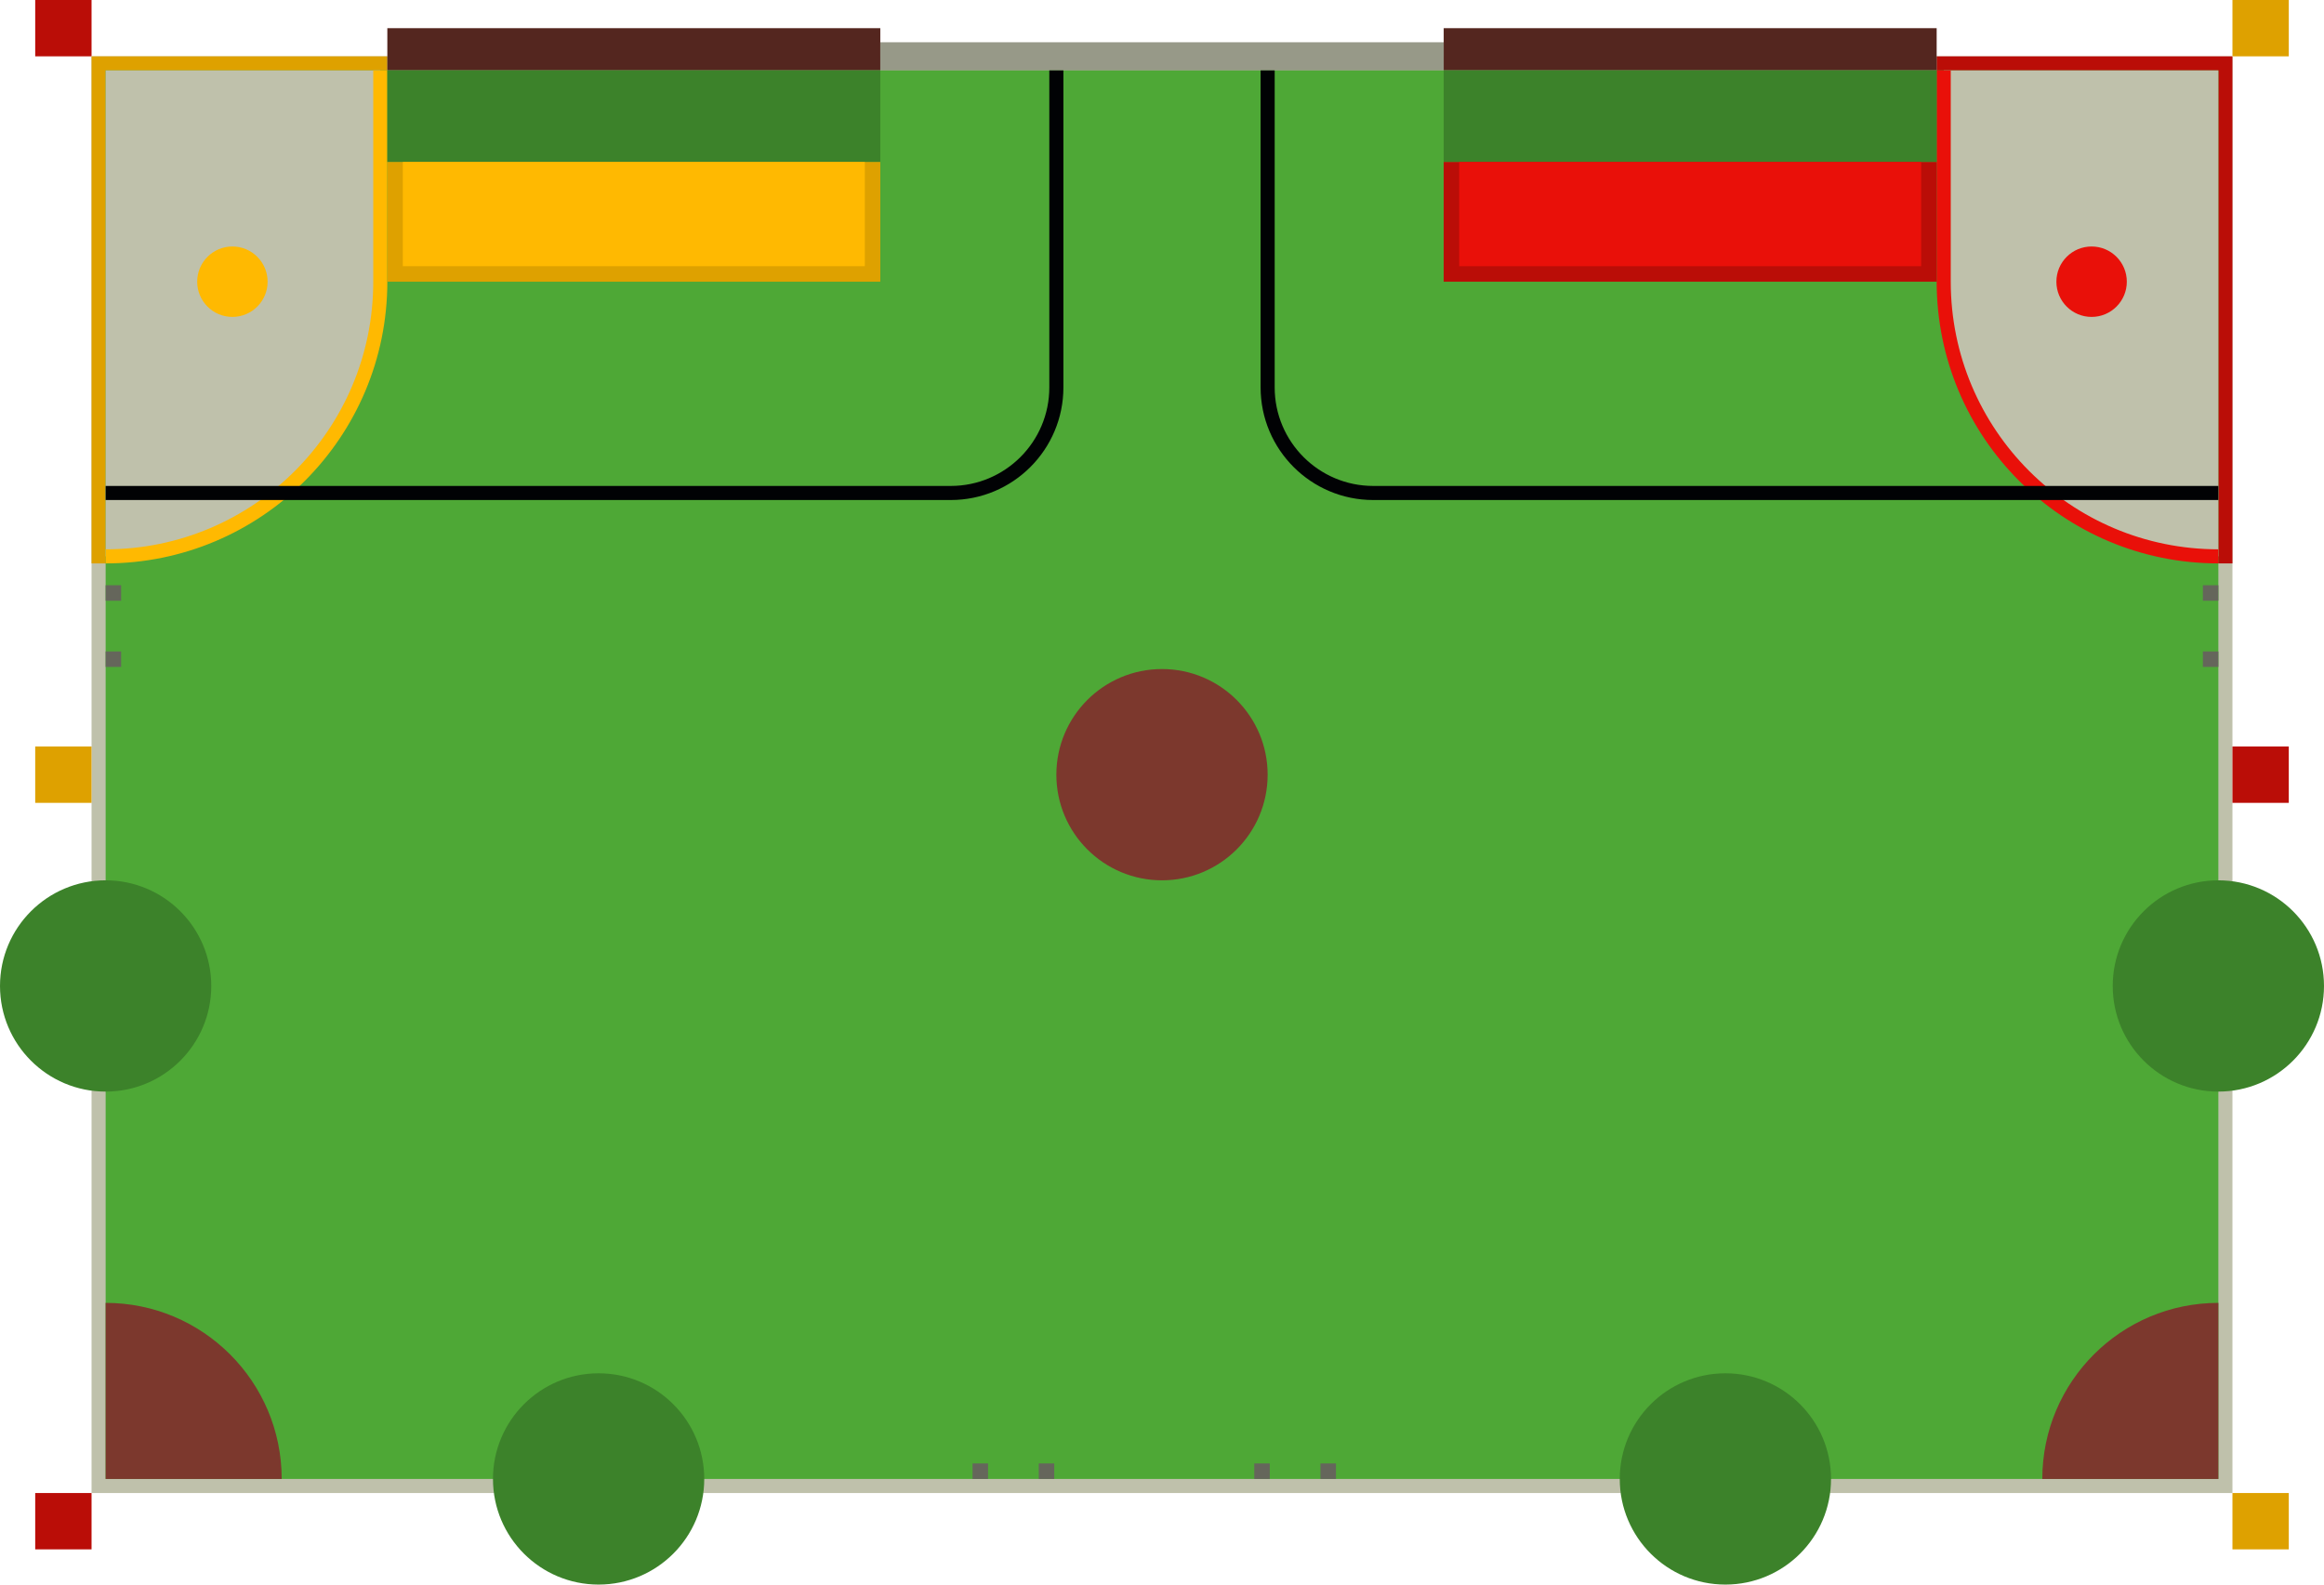
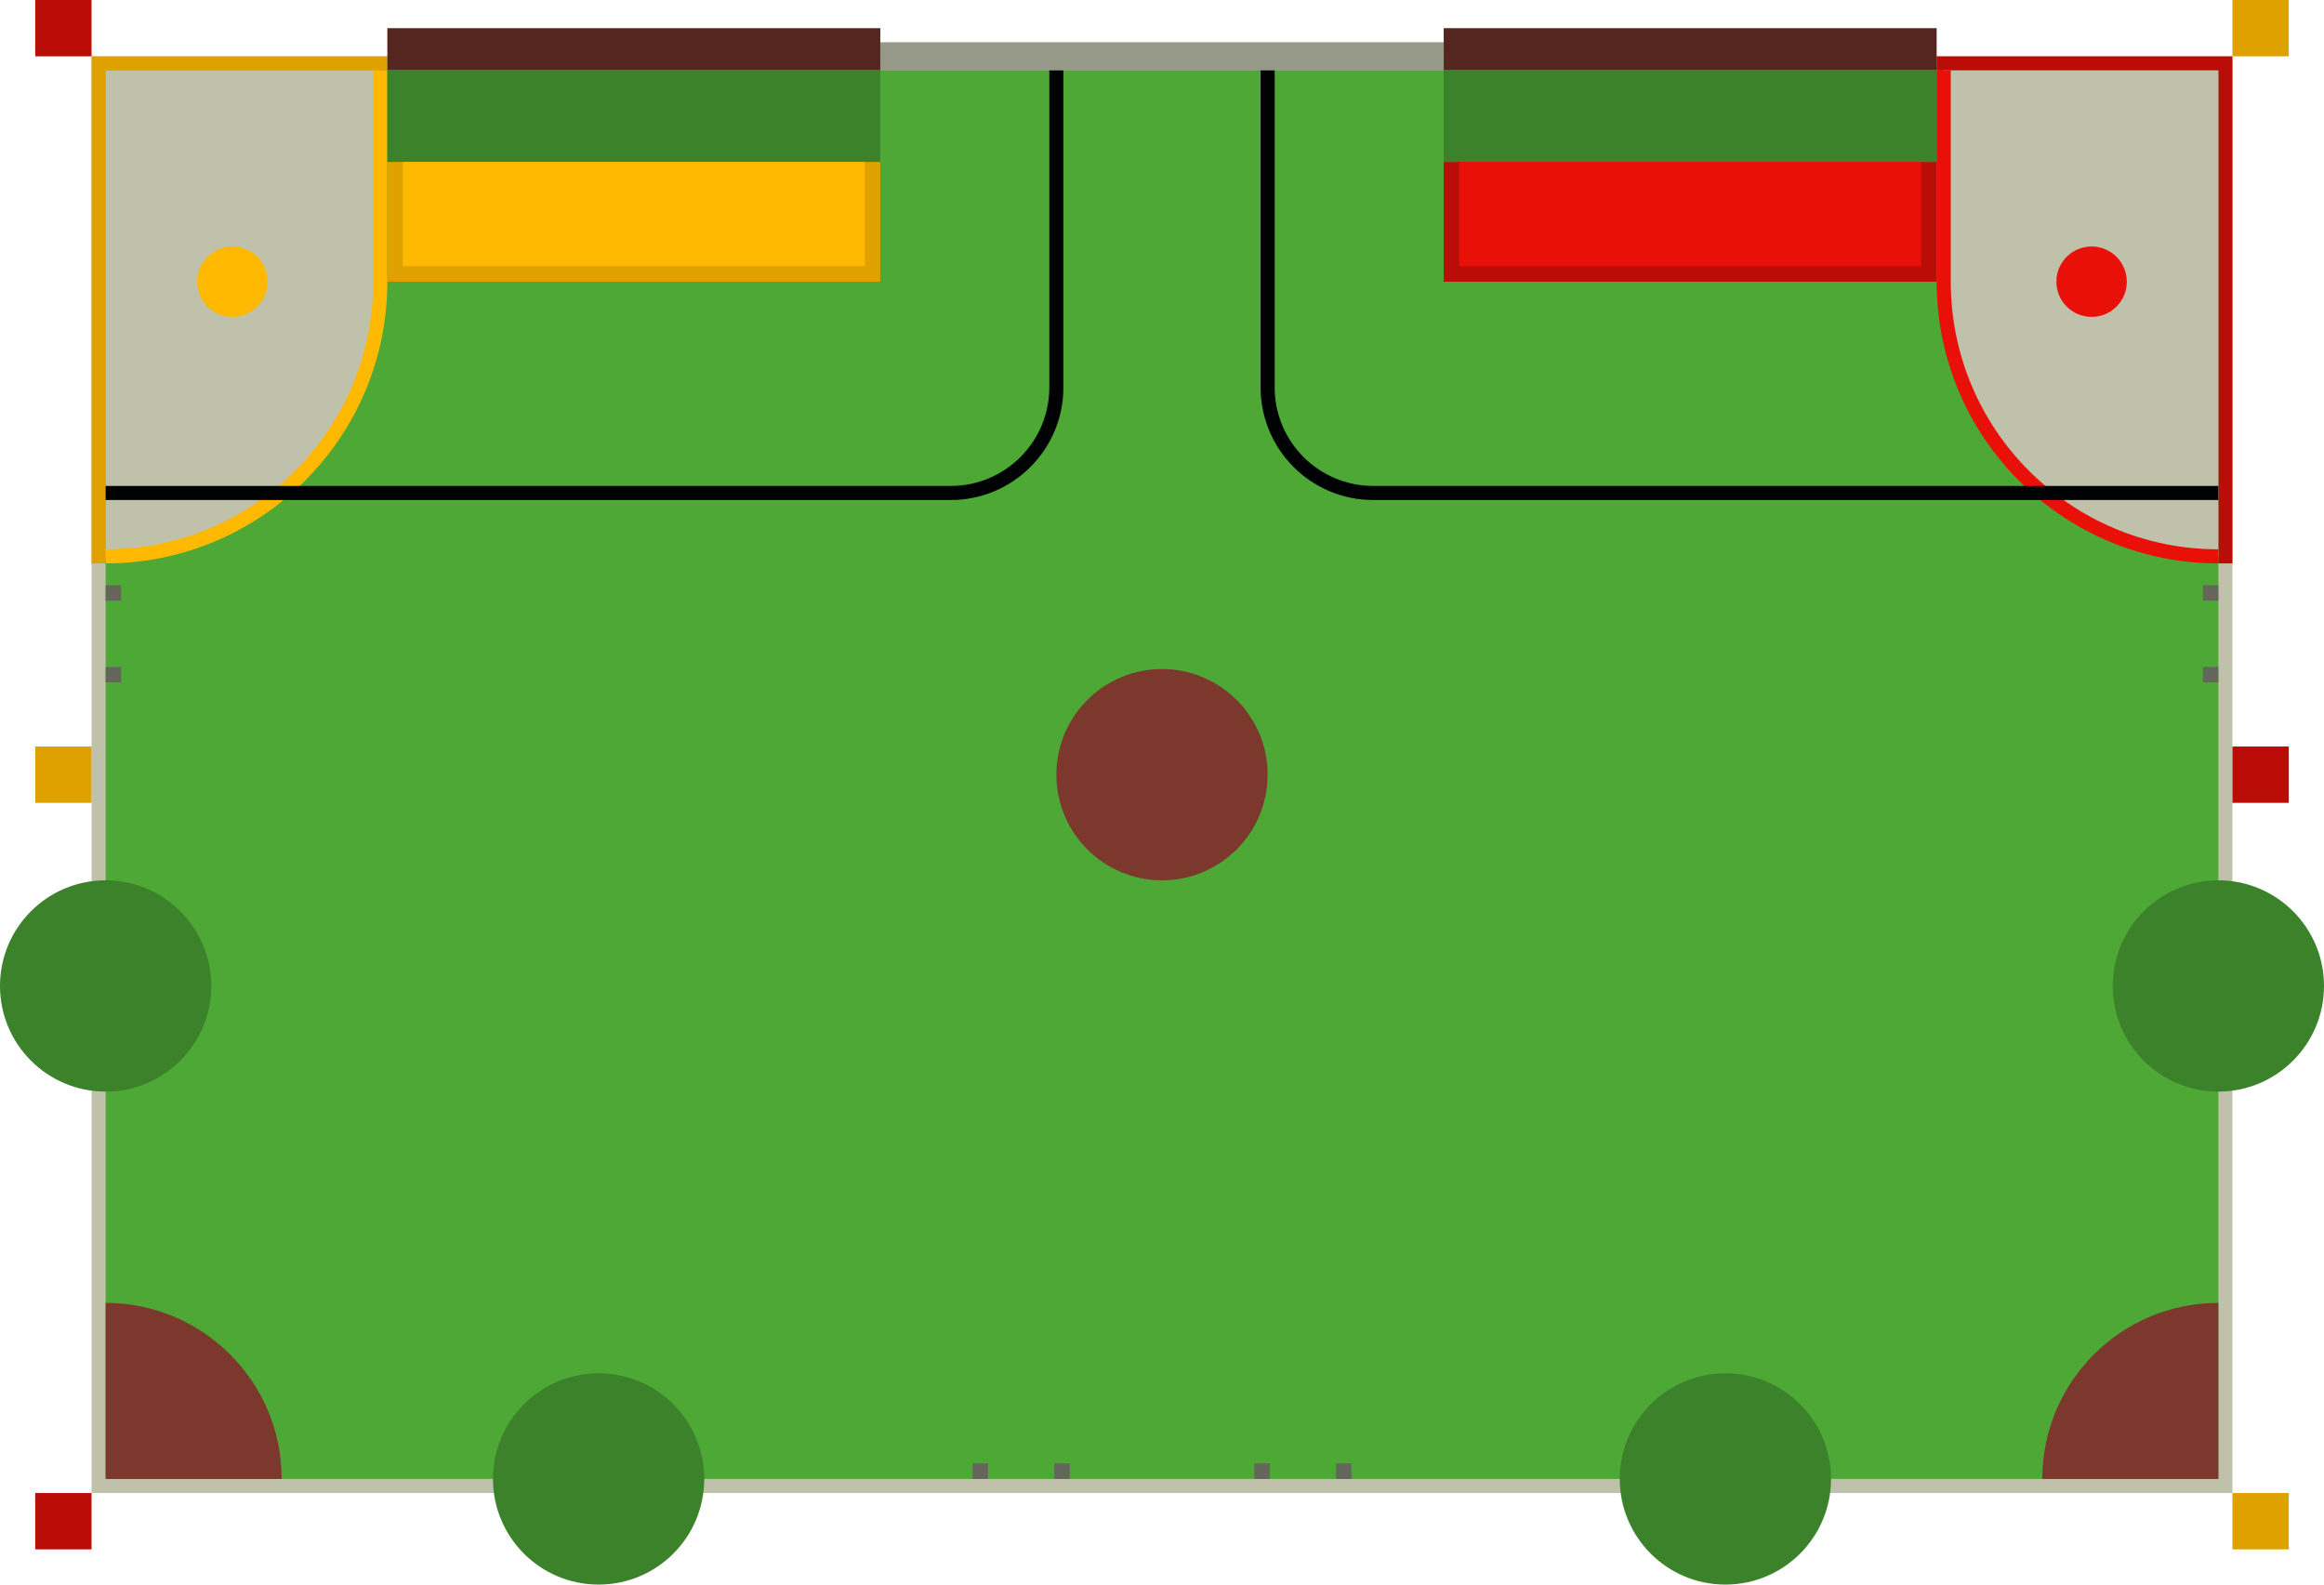
<svg xmlns="http://www.w3.org/2000/svg" width="3300" height="2250" id="svg2" version="1.1">
  <g id="field" transform="translate(150, 100)">
    <rect style="fill:#bfc1ab;stroke:none" id="main_gray_border" width="3040" height="2040" x="-20" y="-20" />
    <rect style="fill:#dea100;stroke:none" id="yellow_border" width="420" height="720" x="-20" y="-20" />
    <rect style="fill:#ba0d07;stroke:none" id="red_border" width="420" height="720" x="2600" y="-20" />
    <rect style="fill:#54261f;stroke:none" id="yellow_mammoth" width="700" height="60" x="400" y="-60" />
    <rect style="fill:#54261f;stroke:none" id="red_mammoth" width="700" height="60" x="1900" y="-60" />
    <rect style="fill:#979988;stroke:none" id="fresco" width="800" height="40" x="1100" y="-40" />
    <rect style="fill:#4ea836;stroke:none" id="mainfield" width="3000" height="2000" x="0" y="0" />
    <path style="fill:#bfc1ab;stroke:none" id="yellow_start_zone" d="M 0 0 h 390 v 300 a 390 390 0 0 1 -390 390 z" />
    <path style="fill:none;stroke:#ffb901;stroke-width:20" id="yellow_start_zone_border" d="M 390 0 v 300 a 390 390 0 0 1 -390 390" />
    <circle style="fill:#ffb901;stroke:none" id="yellow_hand" cx="180" cy="300" r="50" />
    <path style="fill:#bfc1ab;stroke:none" id="red_start_zone" d="M 3000 0 v 690 a 390 390 0 0 1 -390 -390 v -300 z" />
    <path style="fill:none;stroke:#e91009;stroke-width:20" id="red_start_zone_border" d="M 3000 690 a 390 390 0 0 1 -390 -390 v -300" />
    <circle style="fill:#e91009;stroke:none" id="red_hand" cx="2820" cy="300" r="50" />
    <rect style="fill:#65665b;stroke:none" id="yellow_torch_11" width="22" height="22" x="0" y="731" />
-     <rect style="fill:#65665b;stroke:none" id="yellow_torch_12" width="22" height="22" x="0" y="825" />
+     <rect style="fill:#65665b;stroke:none" id="yellow_torch_12" width="22" height="22" x="0" y="847" />
    <rect style="fill:#65665b;stroke:none" id="yellow_torch_21" width="22" height="22" x="1231" y="1978" />
-     <rect style="fill:#65665b;stroke:none" id="yellow_torch_22" width="22" height="22" x="1325" y="1978" />
+     <rect style="fill:#65665b;stroke:none" id="yellow_torch_22" width="22" height="22" x="1347" y="1978" />
    <rect style="fill:#65665b;stroke:none" id="red_torch_11" width="22" height="22" x="2978" y="731" />
-     <rect style="fill:#65665b;stroke:none" id="red_torch_12" width="22" height="22" x="2978" y="825" />
+     <rect style="fill:#65665b;stroke:none" id="red_torch_12" width="22" height="22" x="2978" y="847" />
    <rect style="fill:#65665b;stroke:none" id="yellow_torch_21" width="22" height="22" x="1631" y="1978" />
-     <rect style="fill:#65665b;stroke:none" id="yellow_torch_22" width="22" height="22" x="1725" y="1978" />
+     <rect style="fill:#65665b;stroke:none" id="yellow_torch_22" width="22" height="22" x="1747" y="1978" />
    <path style="fill:#7c382d;stroke:none" id="yellow_fireplace" d="M 0 2000 h 250 a 250 250 0 0 0 -250 -250 z" />
    <path style="fill:#7c382d;stroke:none" id="red_fireplace" d="M 3000 2000 v -250 a 250 250 0 0 0 -250 250 z" />
    <circle style="fill:#7c382d;stroke:none" id="hill" cx="1500" cy="1000" r="150" />
    <circle style="fill:#54261f;stroke:none" id="yellow_tree_trunk_1" cx="0" cy="1300" r="25" />
    <circle style="fill:#3c822a;stroke:none" id="yellow_tree_1" cx="0" cy="1300" r="150" />
    <circle style="fill:#54261f;stroke:none" id="yellow_tree_trunk_2" cx="700" cy="2000" r="25" />
    <circle style="fill:#3c822a;stroke:none" id="yellow_tree_2" cx="700" cy="2000" r="150" />
    <circle style="fill:#54261f;stroke:none" id="red_tree_trunk_1" cx="3000" cy="1300" r="25" />
    <circle style="fill:#3c822a;stroke:none" id="red_tree_1" cx="3000" cy="1300" r="150" />
    <circle style="fill:#54261f;stroke:none" id="red_tree_trunk_2" cx="2300" cy="2000" r="25" />
    <circle style="fill:#3c822a;stroke:none" id="red_tree_2" cx="2300" cy="2000" r="150" />
    <path style="fill:none;stroke:#010204;stroke-width:20" id="yellow_black_path" d="M 0 600 h 1200 a 150 150 0 0 0 150 -150 v -450" />
    <path style="fill:none;stroke:#010204;stroke-width:20" id="red_black_path" d="M 3000 600 h -1200 a 150 150 0 0 1 -150 -150 v -450" />
    <rect style="fill:#3c822a;stroke:none" id="yellow_basket_border_green" width="700" height="130" x="400" y="0" />
    <rect style="fill:#dea100;stroke:none" id="yellow_basket_border_yellow" width="700" height="170" x="400" y="130" />
    <rect style="fill:#ffb901;stroke:none" id="yellow_basket" width="656" height="148" x="422" y="130" />
    <rect style="fill:#3c822a;stroke:none" id="red_basket_border_green" width="700" height="130" x="1900" y="0" />
    <rect style="fill:#ba0d07;stroke:none" id="red_basket_border_red" width="700" height="170" x="1900" y="130" />
    <rect style="fill:#e91009;stroke:none" id="red_basket" width="656" height="148" x="1922" y="130" />
    <rect style="fill:#ba0d07;stroke:none" id="red_beacon_1" width="80" height="80" x="-100" y="-100" />
    <rect style="fill:#dea100;stroke:none" id="yellow_beacon_1" width="80" height="80" x="-100" y="960" />
    <rect style="fill:#ba0d07;stroke:none" id="red_beacon_2" width="80" height="80" x="-100" y="2020" />
    <rect style="fill:#dea100;stroke:none" id="yellow_beacon_2" width="80" height="80" x="3020" y="-100" />
    <rect style="fill:#ba0d07;stroke:none" id="red_beacon_3" width="80" height="80" x="3020" y="960" />
    <rect style="fill:#dea100;stroke:none" id="yellow_beacon_3" width="80" height="80" x="3020" y="2020" />
  </g>
</svg>
